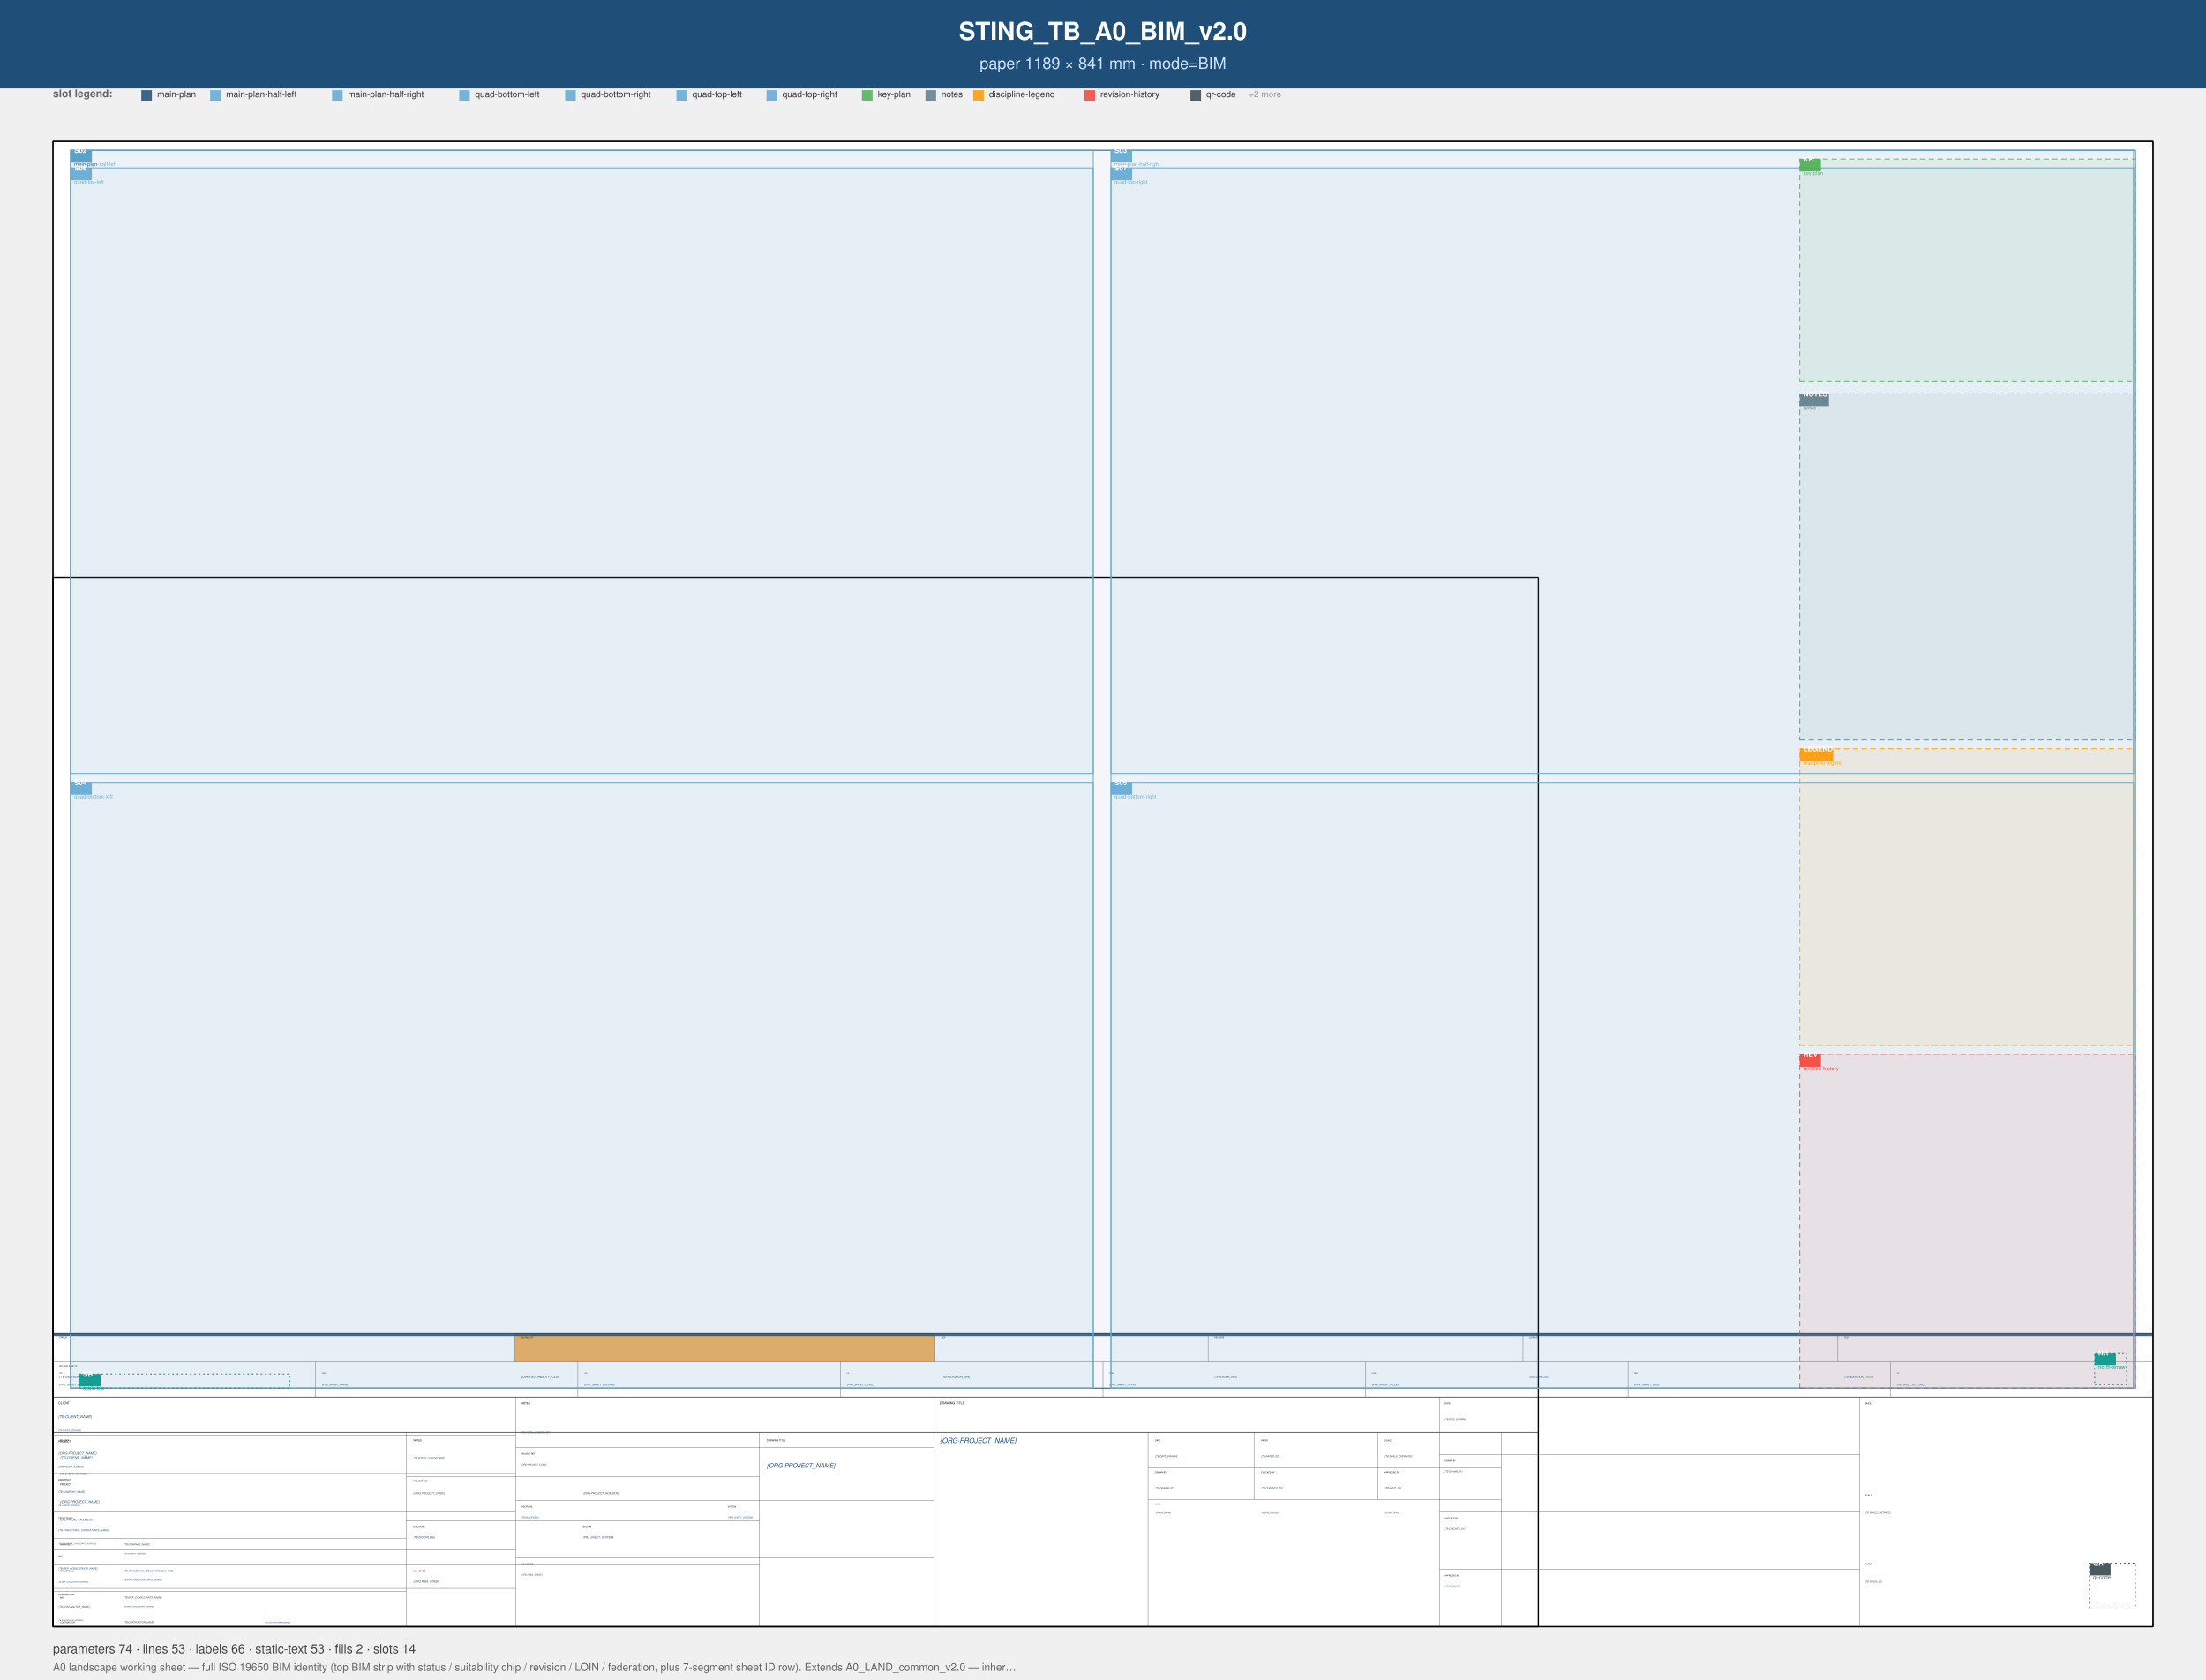
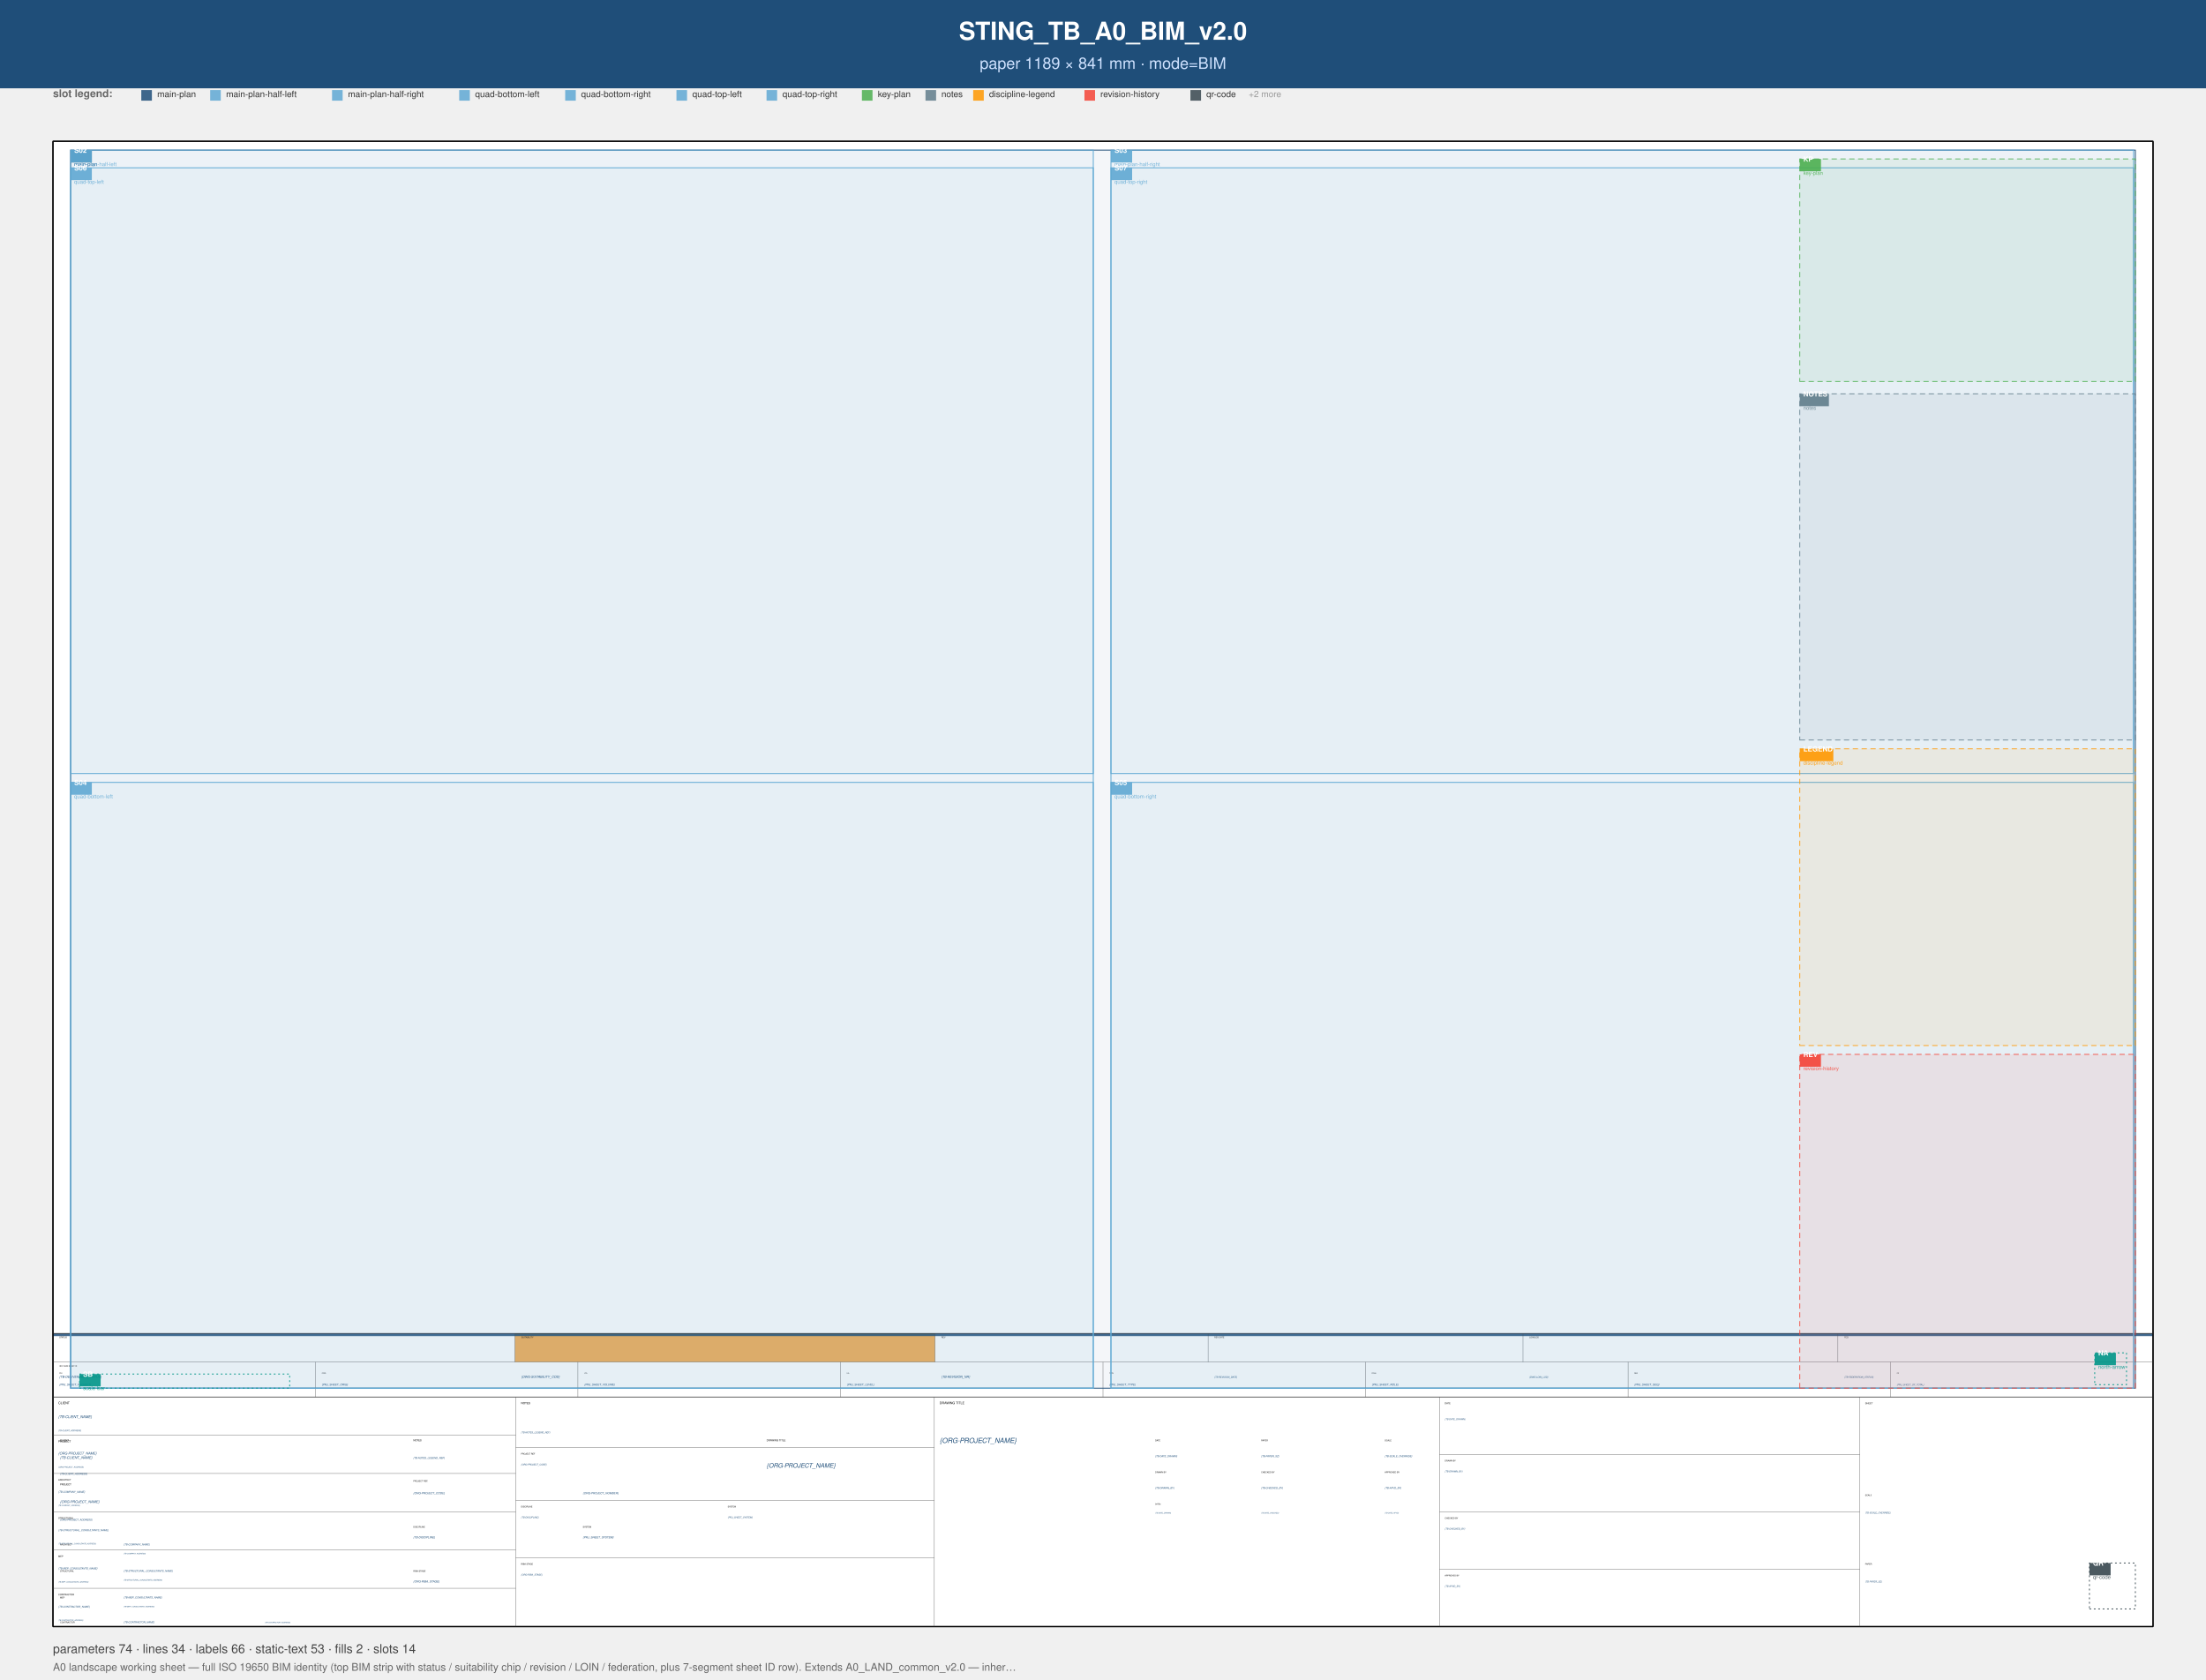
<svg xmlns="http://www.w3.org/2000/svg" viewBox="0 0 1249 951" width="1249mm" height="951mm" style="background:#fafafa;font-family:Helvetica,Arial,sans-serif;">
  <rect x="0" y="0" width="1249" height="50" fill="#1F4E79" />
  <text x="624.5" y="22.5" text-anchor="middle" fill="#fff" font-size="14" font-weight="bold">STING_TB_A0_BIM_v2.0</text>
  <text x="624.5" y="39.0" text-anchor="middle" fill="#cfe2ff" font-size="9">paper 1189 × 841 mm   ·   mode=BIM</text>
  <g transform="translate(30,921) scale(1,-1)">
    <rect x="0" y="0" width="1189" height="841" fill="#ffffff" stroke="#1a1a1a" stroke-width="0.6" />
    <rect x="261.58" y="149.8" width="237.8" height="16.2" fill="#F2A341" opacity="0.85" />
    <rect x="0" y="164.5" width="1189" height="1.5" fill="#1F4E79" opacity="0.85" />
-     <line x1="0" y1="0" x2="841" y2="0" stroke="#000" stroke-width="0.7" />
-     <line x1="841" y1="0" x2="841" y2="594" stroke="#000" stroke-width="0.7" />
-     <line x1="841" y1="594" x2="0" y2="594" stroke="#000" stroke-width="0.7" />
-     <line x1="0" y1="594" x2="0" y2="0" stroke="#000" stroke-width="0.7" />
-     <line x1="0" y1="110" x2="841" y2="110" stroke="#222" stroke-width="0.35" />
-     <line x1="200" y1="0" x2="200" y2="110" stroke="#444" stroke-width="0.18" />
-     <line x1="400" y1="0" x2="400" y2="110" stroke="#444" stroke-width="0.18" />
-     <line x1="620" y1="0" x2="620" y2="110" stroke="#444" stroke-width="0.18" />
-     <line x1="820" y1="0" x2="820" y2="110" stroke="#444" stroke-width="0.18" />
-     <line x1="0" y1="50" x2="200" y2="50" stroke="#444" stroke-width="0.18" />
-     <line x1="0" y1="35" x2="200" y2="35" stroke="#444" stroke-width="0.18" />
-     <line x1="0" y1="20" x2="200" y2="20" stroke="#444" stroke-width="0.18" />
-     <line x1="200" y1="85" x2="400" y2="85" stroke="#444" stroke-width="0.18" />
-     <line x1="200" y1="60" x2="400" y2="60" stroke="#444" stroke-width="0.18" />
-     <line x1="200" y1="35" x2="400" y2="35" stroke="#444" stroke-width="0.18" />
-     <line x1="620" y1="90" x2="820" y2="90" stroke="#444" stroke-width="0.18" />
-     <line x1="620" y1="72" x2="820" y2="72" stroke="#444" stroke-width="0.18" />
-     <line x1="680" y1="72" x2="680" y2="110" stroke="#444" stroke-width="0.18" />
-     <line x1="750" y1="72" x2="750" y2="110" stroke="#444" stroke-width="0.18" />
    <line x1="0" y1="0" x2="1189" y2="0" stroke="#000" stroke-width="0.7" />
    <line x1="1189" y1="0" x2="1189" y2="841" stroke="#000" stroke-width="0.7" />
    <line x1="1189" y1="841" x2="0" y2="841" stroke="#000" stroke-width="0.7" />
    <line x1="0" y1="841" x2="0" y2="0" stroke="#000" stroke-width="0.7" />
    <line x1="0" y1="130" x2="1189" y2="130" stroke="#222" stroke-width="0.35" />
    <line x1="262" y1="0" x2="262" y2="130" stroke="#444" stroke-width="0.18" />
    <line x1="499" y1="0" x2="499" y2="130" stroke="#444" stroke-width="0.18" />
    <line x1="785" y1="0" x2="785" y2="130" stroke="#444" stroke-width="0.18" />
    <line x1="1023" y1="0" x2="1023" y2="130" stroke="#444" stroke-width="0.18" />
    <line x1="0" y1="21.7" x2="262" y2="21.7" stroke="#444" stroke-width="0.18" />
    <line x1="0" y1="43.3" x2="262" y2="43.3" stroke="#444" stroke-width="0.18" />
    <line x1="0" y1="65.0" x2="262" y2="65.0" stroke="#444" stroke-width="0.18" />
    <line x1="0" y1="86.7" x2="262" y2="86.7" stroke="#444" stroke-width="0.18" />
    <line x1="0" y1="108.3" x2="262" y2="108.3" stroke="#444" stroke-width="0.18" />
    <line x1="262" y1="39.0" x2="499" y2="39.0" stroke="#444" stroke-width="0.18" />
    <line x1="262" y1="71.5" x2="499" y2="71.5" stroke="#444" stroke-width="0.18" />
    <line x1="262" y1="101.4" x2="499" y2="101.4" stroke="#444" stroke-width="0.18" />
    <line x1="785" y1="32.5" x2="1023" y2="32.5" stroke="#444" stroke-width="0.18" />
    <line x1="785" y1="65.0" x2="1023" y2="65.0" stroke="#444" stroke-width="0.18" />
    <line x1="785" y1="97.5" x2="1023" y2="97.5" stroke="#444" stroke-width="0.18" />
    <line x1="0" y1="166" x2="1189" y2="166" stroke="#222" stroke-width="0.35" />
    <line x1="0" y1="149.8" x2="1189" y2="149.8" stroke="#444" stroke-width="0.18" />
    <line x1="261.6" y1="149.8" x2="261.6" y2="166" stroke="#444" stroke-width="0.18" />
    <line x1="499.4" y1="149.8" x2="499.4" y2="166" stroke="#444" stroke-width="0.18" />
    <line x1="654.0" y1="149.8" x2="654.0" y2="166" stroke="#444" stroke-width="0.18" />
    <line x1="832.3" y1="149.8" x2="832.3" y2="166" stroke="#444" stroke-width="0.18" />
    <line x1="1010.6" y1="149.8" x2="1010.6" y2="166" stroke="#444" stroke-width="0.18" />
    <line x1="148.6" y1="130" x2="148.6" y2="149.8" stroke="#444" stroke-width="0.18" />
    <line x1="297.2" y1="130" x2="297.2" y2="149.8" stroke="#444" stroke-width="0.18" />
    <line x1="445.9" y1="130" x2="445.9" y2="149.8" stroke="#444" stroke-width="0.18" />
    <line x1="594.5" y1="130" x2="594.5" y2="149.8" stroke="#444" stroke-width="0.18" />
    <line x1="743.1" y1="130" x2="743.1" y2="149.8" stroke="#444" stroke-width="0.18" />
    <line x1="891.8" y1="130" x2="891.8" y2="149.8" stroke="#444" stroke-width="0.18" />
    <line x1="1040.4" y1="130" x2="1040.4" y2="149.8" stroke="#444" stroke-width="0.18" />
    <g transform="translate(4,105) scale(1,-1)">
      <text x="0" y="0" font-size="1.4" text-anchor="start" fill="#000">CLIENT</text>
    </g>
    <g transform="translate(4,80) scale(1,-1)">
      <text x="0" y="0" font-size="1.4" text-anchor="start" fill="#000">PROJECT</text>
    </g>
    <g transform="translate(4,46) scale(1,-1)">
      <text x="0" y="0" font-size="1.2" text-anchor="start" fill="#000">ARCHITECT</text>
    </g>
    <g transform="translate(4,31) scale(1,-1)">
      <text x="0" y="0" font-size="1.2" text-anchor="start" fill="#000">STRUCTURAL</text>
    </g>
    <g transform="translate(4,16) scale(1,-1)">
      <text x="0" y="0" font-size="1.2" text-anchor="start" fill="#000">MEP</text>
    </g>
    <g transform="translate(4,2) scale(1,-1)">
      <text x="0" y="0" font-size="1.2" text-anchor="start" fill="#000">CONTRACTOR</text>
    </g>
    <g transform="translate(204,105) scale(1,-1)">
      <text x="0" y="0" font-size="1.4" text-anchor="start" fill="#000">NOTES</text>
    </g>
    <g transform="translate(404,105) scale(1,-1)">
      <text x="0" y="0" font-size="1.4" text-anchor="start" fill="#000">DRAWING TITLE</text>
    </g>
    <g transform="translate(204,82) scale(1,-1)">
      <text x="0" y="0" font-size="1.2" text-anchor="start" fill="#000">PROJECT REF.</text>
    </g>
    <g transform="translate(204,56) scale(1,-1)">
      <text x="0" y="0" font-size="1.2" text-anchor="start" fill="#000">DISCIPLINE</text>
    </g>
    <g transform="translate(204,31) scale(1,-1)">
      <text x="0" y="0" font-size="1.2" text-anchor="start" fill="#000">RIBA STAGE</text>
    </g>
    <g transform="translate(624,105) scale(1,-1)">
      <text x="0" y="0" font-size="1.2" text-anchor="start" fill="#000">DATE</text>
    </g>
    <g transform="translate(684,105) scale(1,-1)">
      <text x="0" y="0" font-size="1.2" text-anchor="start" fill="#000">PAPER</text>
    </g>
    <g transform="translate(754,105) scale(1,-1)">
      <text x="0" y="0" font-size="1.2" text-anchor="start" fill="#000">SCALE</text>
    </g>
    <g transform="translate(624,87) scale(1,-1)">
      <text x="0" y="0" font-size="1.2" text-anchor="start" fill="#000">DRAWN BY</text>
    </g>
    <g transform="translate(684,87) scale(1,-1)">
      <text x="0" y="0" font-size="1.2" text-anchor="start" fill="#000">CHECKED BY</text>
    </g>
    <g transform="translate(754,87) scale(1,-1)">
      <text x="0" y="0" font-size="1.2" text-anchor="start" fill="#000">APPROVED BY</text>
    </g>
    <g transform="translate(624,69) scale(1,-1)">
      <text x="0" y="0" font-size="1.0" text-anchor="start" fill="#000">DATES</text>
    </g>
    <g transform="translate(300,56) scale(1,-1)">
      <text x="0" y="0" font-size="1.2" text-anchor="start" fill="#000">SYSTEM</text>
    </g>
    <g transform="translate(3,126) scale(1,-1)">
      <text x="0" y="0" font-size="1.82" text-anchor="start" fill="#000">CLIENT</text>
    </g>
    <g transform="translate(3,104.3333) scale(1,-1)">
      <text x="0" y="0" font-size="1.56" text-anchor="start" fill="#000">PROJECT</text>
    </g>
    <g transform="translate(3,82.66667) scale(1,-1)">
      <text x="0" y="0" font-size="1.3" text-anchor="start" fill="#000">ARCHITECT</text>
    </g>
    <g transform="translate(3,61.0) scale(1,-1)">
      <text x="0" y="0" font-size="1.3" text-anchor="start" fill="#000">STRUCTURAL</text>
    </g>
    <g transform="translate(3,39.33333) scale(1,-1)">
      <text x="0" y="0" font-size="1.3" text-anchor="start" fill="#000">MEP</text>
    </g>
    <g transform="translate(3,17.66667) scale(1,-1)">
      <text x="0" y="0" font-size="1.3" text-anchor="start" fill="#000">CONTRACTOR</text>
    </g>
    <g transform="translate(265,126) scale(1,-1)">
      <text x="0" y="0" font-size="1.56" text-anchor="start" fill="#000">NOTES</text>
    </g>
    <g transform="translate(265,97.4) scale(1,-1)">
      <text x="0" y="0" font-size="1.17" text-anchor="start" fill="#000">PROJECT REF</text>
    </g>
    <g transform="translate(265,67.5) scale(1,-1)">
      <text x="0" y="0" font-size="1.17" text-anchor="start" fill="#000">DISCIPLINE</text>
    </g>
    <g transform="translate(265,35.0) scale(1,-1)">
      <text x="0" y="0" font-size="1.17" text-anchor="start" fill="#000">RIBA STAGE</text>
    </g>
    <g transform="translate(502,126) scale(1,-1)">
      <text x="0" y="0" font-size="1.82" text-anchor="start" fill="#000">DRAWING TITLE</text>
    </g>
    <g transform="translate(788,126) scale(1,-1)">
      <text x="0" y="0" font-size="1.3" text-anchor="start" fill="#000">DATE</text>
    </g>
    <g transform="translate(788,93.5) scale(1,-1)">
      <text x="0" y="0" font-size="1.17" text-anchor="start" fill="#000">DRAWN BY</text>
    </g>
    <g transform="translate(788,61.0) scale(1,-1)">
      <text x="0" y="0" font-size="1.17" text-anchor="start" fill="#000">CHECKED BY</text>
    </g>
    <g transform="translate(788,28.5) scale(1,-1)">
      <text x="0" y="0" font-size="1.17" text-anchor="start" fill="#000">APPROVED BY</text>
    </g>
    <g transform="translate(1026,126) scale(1,-1)">
      <text x="0" y="0" font-size="1.3" text-anchor="start" fill="#000">SHEET</text>
    </g>
    <g transform="translate(1026,74.0) scale(1,-1)">
      <text x="0" y="0" font-size="1.17" text-anchor="start" fill="#000">SCALE</text>
    </g>
    <g transform="translate(1026,35.0) scale(1,-1)">
      <text x="0" y="0" font-size="1.17" text-anchor="start" fill="#000">PAPER</text>
    </g>
    <g transform="translate(382,67.5) scale(1,-1)">
      <text x="0" y="0" font-size="1.17" text-anchor="start" fill="#000">SYSTEM</text>
    </g>
    <g transform="translate(3.567,163.4) scale(1,-1)">
      <text x="0" y="0" font-size="1.17" text-anchor="start" fill="#000">STATUS</text>
    </g>
    <g transform="translate(265.147,163.4) scale(1,-1)">
      <text x="0" y="0" font-size="1.17" text-anchor="start" fill="#000">SUITABILITY</text>
    </g>
    <g transform="translate(502.947,163.4) scale(1,-1)">
      <text x="0" y="0" font-size="1.17" text-anchor="start" fill="#000">REV</text>
    </g>
    <g transform="translate(657.517,163.4) scale(1,-1)">
      <text x="0" y="0" font-size="1.17" text-anchor="start" fill="#000">REV DATE</text>
    </g>
    <g transform="translate(835.867,163.4) scale(1,-1)">
      <text x="0" y="0" font-size="1.17" text-anchor="start" fill="#000">LOIN/LOD</text>
    </g>
    <g transform="translate(1014.217,163.4) scale(1,-1)">
      <text x="0" y="0" font-size="1.17" text-anchor="start" fill="#000">FED</text>
    </g>
    <g transform="translate(3.567,147.2) scale(1,-1)">
      <text x="0" y="0" font-size="1.04" text-anchor="start" fill="#000">ISO 19650 SHEET ID</text>
    </g>
    <g transform="translate(3.567,143.2) scale(1,-1)">
      <text x="0" y="0" font-size="0.91" text-anchor="start" fill="#000">PRJ</text>
    </g>
    <g transform="translate(152.192,143.2) scale(1,-1)">
      <text x="0" y="0" font-size="0.91" text-anchor="start" fill="#000">ORIG</text>
    </g>
    <g transform="translate(300.817,143.2) scale(1,-1)">
      <text x="0" y="0" font-size="0.91" text-anchor="start" fill="#000">VOL</text>
    </g>
    <g transform="translate(449.442,143.2) scale(1,-1)">
      <text x="0" y="0" font-size="0.91" text-anchor="start" fill="#000">LVL</text>
    </g>
    <g transform="translate(598.067,143.2) scale(1,-1)">
      <text x="0" y="0" font-size="0.91" text-anchor="start" fill="#000">TYPE</text>
    </g>
    <g transform="translate(746.692,143.2) scale(1,-1)">
      <text x="0" y="0" font-size="0.91" text-anchor="start" fill="#000">ROLE</text>
    </g>
    <g transform="translate(895.317,143.2) scale(1,-1)">
      <text x="0" y="0" font-size="0.91" text-anchor="start" fill="#000">SEQ</text>
    </g>
    <g transform="translate(1043.942,143.2) scale(1,-1)">
      <text x="0" y="0" font-size="0.91" text-anchor="start" fill="#000">OF</text>
    </g>
    <g transform="translate(4,95) scale(1,-1)">
      <text x="0" y="0" font-size="2.0" text-anchor="start" fill="#1F4E79" font-style="italic">{TB·CLIENT_NAME}</text>
    </g>
    <g transform="translate(4,86) scale(1,-1)">
      <text x="0" y="0" font-size="1.4" text-anchor="start" fill="#1F4E79" font-style="italic">{TB·CLIENT_ADDRESS}</text>
    </g>
    <g transform="translate(4,70) scale(1,-1)">
      <text x="0" y="0" font-size="2.0" text-anchor="start" fill="#1F4E79" font-style="italic">{ORG·PROJECT_NAME}</text>
    </g>
    <g transform="translate(4,60) scale(1,-1)">
      <text x="0" y="0" font-size="1.4" text-anchor="start" fill="#1F4E79" font-style="italic">{ORG·PROJECT_ADDRESS}</text>
    </g>
    <g transform="translate(40,46) scale(1,-1)">
      <text x="0" y="0" font-size="1.4" text-anchor="start" fill="#1F4E79" font-style="italic">{TB·COMPANY_NAME}</text>
    </g>
    <g transform="translate(40,41) scale(1,-1)">
      <text x="0" y="0" font-size="1.0" text-anchor="start" fill="#1F4E79" font-style="italic">{TB·COMPANY_ADDRESS}</text>
    </g>
    <g transform="translate(40,31) scale(1,-1)">
      <text x="0" y="0" font-size="1.4" text-anchor="start" fill="#1F4E79" font-style="italic">{TB·STRUCTURAL_CONSULTANTS_NAME}</text>
    </g>
    <g transform="translate(40,26) scale(1,-1)">
      <text x="0" y="0" font-size="1.0" text-anchor="start" fill="#1F4E79" font-style="italic">{TB·STRUCTURAL_CONSULTANTS_ADDRESS}</text>
    </g>
    <g transform="translate(40,16) scale(1,-1)">
      <text x="0" y="0" font-size="1.4" text-anchor="start" fill="#1F4E79" font-style="italic">{TB·MEP_CONSULTANTS_NAME}</text>
    </g>
    <g transform="translate(40,11) scale(1,-1)">
      <text x="0" y="0" font-size="1.0" text-anchor="start" fill="#1F4E79" font-style="italic">{TB·MEP_CONSULTANTS_ADDRESS}</text>
    </g>
    <g transform="translate(40,2) scale(1,-1)">
      <text x="0" y="0" font-size="1.4" text-anchor="start" fill="#1F4E79" font-style="italic">{TB·CONTRACTOR_NAME}</text>
    </g>
    <g transform="translate(120,2) scale(1,-1)">
      <text x="0" y="0" font-size="1.0" text-anchor="start" fill="#1F4E79" font-style="italic">{TB·CONTRACTOR_ADDRESS}</text>
    </g>
    <g transform="translate(204,75) scale(1,-1)">
      <text x="0" y="0" font-size="1.6" text-anchor="start" fill="#1F4E79" font-style="italic">{ORG·PROJECT_CODE}</text>
    </g>
    <g transform="translate(300,75) scale(1,-1)">
      <text x="0" y="0" font-size="1.6" text-anchor="start" fill="#1F4E79" font-style="italic">{ORG·PROJECT_NUMBER}</text>
    </g>
    <g transform="translate(204,50) scale(1,-1)">
      <text x="0" y="0" font-size="1.6" text-anchor="start" fill="#1F4E79" font-style="italic">{TB·DISCIPLINE}</text>
    </g>
    <g transform="translate(204,25) scale(1,-1)">
      <text x="0" y="0" font-size="1.6" text-anchor="start" fill="#1F4E79" font-style="italic">{ORG·RIBA_STAGE}</text>
    </g>
    <g transform="translate(204,95) scale(1,-1)">
      <text x="0" y="0" font-size="1.4" text-anchor="start" fill="#1F4E79" font-style="italic">{TB·NOTES_LEGEND_REF}</text>
    </g>
    <g transform="translate(404,90) scale(1,-1)">
      <text x="0" y="0" font-size="3.5" text-anchor="start" fill="#1F4E79" font-style="italic">{ORG·PROJECT_NAME}</text>
    </g>
    <g transform="translate(624,96) scale(1,-1)">
      <text x="0" y="0" font-size="1.4" text-anchor="start" fill="#1F4E79" font-style="italic">{TB·DATE_DRAWN}</text>
    </g>
    <g transform="translate(684,96) scale(1,-1)">
      <text x="0" y="0" font-size="1.4" text-anchor="start" fill="#1F4E79" font-style="italic">{TB·PAPER_SZ}</text>
    </g>
    <g transform="translate(754,96) scale(1,-1)">
      <text x="0" y="0" font-size="1.4" text-anchor="start" fill="#1F4E79" font-style="italic">{TB·SCALE_OVERRIDE}</text>
    </g>
    <g transform="translate(624,78) scale(1,-1)">
      <text x="0" y="0" font-size="1.4" text-anchor="start" fill="#1F4E79" font-style="italic">{TB·DRAWN_BY}</text>
    </g>
    <g transform="translate(684,78) scale(1,-1)">
      <text x="0" y="0" font-size="1.4" text-anchor="start" fill="#1F4E79" font-style="italic">{TB·CHECKED_BY}</text>
    </g>
    <g transform="translate(754,78) scale(1,-1)">
      <text x="0" y="0" font-size="1.4" text-anchor="start" fill="#1F4E79" font-style="italic">{TB·APVD_BY}</text>
    </g>
    <g transform="translate(624,64) scale(1,-1)">
      <text x="0" y="0" font-size="1.0" text-anchor="start" fill="#1F4E79" font-style="italic">{TB·DATE_DRAWN}</text>
    </g>
    <g transform="translate(684,64) scale(1,-1)">
      <text x="0" y="0" font-size="1.0" text-anchor="start" fill="#1F4E79" font-style="italic">{TB·DATE_CHECKED}</text>
    </g>
    <g transform="translate(754,64) scale(1,-1)">
      <text x="0" y="0" font-size="1.0" text-anchor="start" fill="#1F4E79" font-style="italic">{TB·DATE_APVD}</text>
    </g>
    <g transform="translate(300,50) scale(1,-1)">
      <text x="0" y="0" font-size="1.6" text-anchor="start" fill="#1F4E79" font-style="italic">{PRJ_SHEET_SYSTEM}</text>
    </g>
    <g transform="translate(3,118.0833) scale(1,-1)">
      <text x="0" y="0" font-size="2.08" text-anchor="start" fill="#1F4E79" font-style="italic">{TB·CLIENT_NAME}</text>
    </g>
    <g transform="translate(3,110.5833) scale(1,-1)">
      <text x="0" y="0" font-size="1.17" text-anchor="start" fill="#1F4E79" font-style="italic">{TB·CLIENT_ADDRESS}</text>
    </g>
    <g transform="translate(3,97.41667) scale(1,-1)">
      <text x="0" y="0" font-size="1.95" text-anchor="start" fill="#1F4E79" font-style="italic">{ORG·PROJECT_NAME}</text>
    </g>
    <g transform="translate(3,89.91667) scale(1,-1)">
      <text x="0" y="0" font-size="1.1" text-anchor="start" fill="#1F4E79" font-style="italic">{ORG·PROJECT_ADDRESS}</text>
    </g>
    <g transform="translate(3,75.75) scale(1,-1)">
      <text x="0" y="0" font-size="1.43" text-anchor="start" fill="#1F4E79" font-style="italic">{TB·COMPANY_NAME}</text>
    </g>
    <g transform="translate(3,68.25) scale(1,-1)">
      <text x="0" y="0" font-size="0.98" text-anchor="start" fill="#1F4E79" font-style="italic">{TB·COMPANY_ADDRESS}</text>
    </g>
    <g transform="translate(3,54.08333) scale(1,-1)">
      <text x="0" y="0" font-size="1.43" text-anchor="start" fill="#1F4E79" font-style="italic">{TB·STRUCTURAL_CONSULTANTS_NAME}</text>
    </g>
    <g transform="translate(3,46.58333) scale(1,-1)">
      <text x="0" y="0" font-size="0.98" text-anchor="start" fill="#1F4E79" font-style="italic">{TB·STRUCTURAL_CONSULTANTS_ADDRESS}</text>
    </g>
    <g transform="translate(3,32.41667) scale(1,-1)">
      <text x="0" y="0" font-size="1.43" text-anchor="start" fill="#1F4E79" font-style="italic">{TB·MEP_CONSULTANTS_NAME}</text>
    </g>
    <g transform="translate(3,24.91667) scale(1,-1)">
      <text x="0" y="0" font-size="0.98" text-anchor="start" fill="#1F4E79" font-style="italic">{TB·MEP_CONSULTANTS_ADDRESS}</text>
    </g>
    <g transform="translate(3,10.75) scale(1,-1)">
      <text x="0" y="0" font-size="1.43" text-anchor="start" fill="#1F4E79" font-style="italic">{TB·CONTRACTOR_NAME}</text>
    </g>
    <g transform="translate(3,3.25) scale(1,-1)">
      <text x="0" y="0" font-size="0.98" text-anchor="start" fill="#1F4E79" font-style="italic">{TB·CONTRACTOR_ADDRESS}</text>
    </g>
    <g transform="translate(265,109.5) scale(1,-1)">
      <text x="0" y="0" font-size="1.3" text-anchor="start" fill="#1F4E79" font-style="italic">{TB·NOTES_LEGEND_REF}</text>
    </g>
    <g transform="translate(265,91.3) scale(1,-1)">
      <text x="0" y="0" font-size="1.3" text-anchor="start" fill="#1F4E79" font-style="italic">{ORG·PROJECT_CODE}</text>
    </g>
    <g transform="translate(265,61.4) scale(1,-1)">
      <text x="0" y="0" font-size="1.3" text-anchor="start" fill="#1F4E79" font-style="italic">{TB·DISCIPLINE}</text>
    </g>
    <g transform="translate(265,28.9) scale(1,-1)">
      <text x="0" y="0" font-size="1.3" text-anchor="start" fill="#1F4E79" font-style="italic">{ORG·RIBA_STAGE}</text>
    </g>
    <g transform="translate(502,104.0) scale(1,-1)">
      <text x="0" y="0" font-size="3.9" text-anchor="start" fill="#1F4E79" font-style="italic">{ORG·PROJECT_NAME}</text>
    </g>
    <g transform="translate(788,117.0) scale(1,-1)">
      <text x="0" y="0" font-size="1.3" text-anchor="start" fill="#1F4E79" font-style="italic">{TB·DATE_DRAWN}</text>
    </g>
    <g transform="translate(788,87.4) scale(1,-1)">
      <text x="0" y="0" font-size="1.3" text-anchor="start" fill="#1F4E79" font-style="italic">{TB·DRAWN_BY}</text>
    </g>
    <g transform="translate(788,54.9) scale(1,-1)">
      <text x="0" y="0" font-size="1.3" text-anchor="start" fill="#1F4E79" font-style="italic">{TB·CHECKED_BY}</text>
    </g>
    <g transform="translate(788,22.4) scale(1,-1)">
      <text x="0" y="0" font-size="1.3" text-anchor="start" fill="#1F4E79" font-style="italic">{TB·APVD_BY}</text>
    </g>
    <g transform="translate(1026,64.0) scale(1,-1)">
      <text x="0" y="0" font-size="1.3" text-anchor="start" fill="#1F4E79" font-style="italic">{TB·SCALE_OVERRIDE}</text>
    </g>
    <g transform="translate(1026,25.0) scale(1,-1)">
      <text x="0" y="0" font-size="1.3" text-anchor="start" fill="#1F4E79" font-style="italic">{TB·PAPER_SZ}</text>
    </g>
    <g transform="translate(382,61.4) scale(1,-1)">
      <text x="0" y="0" font-size="1.3" text-anchor="start" fill="#1F4E79" font-style="italic">{PRJ_SHEET_SYSTEM}</text>
    </g>
    <g transform="translate(3.567,140.8) scale(1,-1)">
      <text x="0" y="0" font-size="1.82" text-anchor="start" fill="#1F4E79" font-style="italic">{TB·DELIVERABLE_STATUS}</text>
    </g>
    <g transform="translate(265.147,140.8) scale(1,-1)">
      <text x="0" y="0" font-size="1.82" text-anchor="start" fill="#1F4E79" font-style="italic">{DWG·SUITABILITY_COD}</text>
    </g>
    <g transform="translate(502.947,140.8) scale(1,-1)">
      <text x="0" y="0" font-size="1.82" text-anchor="start" fill="#1F4E79" font-style="italic">{TB·REVISION_NR}</text>
    </g>
    <g transform="translate(657.517,140.8) scale(1,-1)">
      <text x="0" y="0" font-size="1.3" text-anchor="start" fill="#1F4E79" font-style="italic">{TB·REVISION_DATE}</text>
    </g>
    <g transform="translate(835.867,140.8) scale(1,-1)">
      <text x="0" y="0" font-size="1.3" text-anchor="start" fill="#1F4E79" font-style="italic">{DWG·LOIN_LOD}</text>
    </g>
    <g transform="translate(1014.217,140.8) scale(1,-1)">
      <text x="0" y="0" font-size="1.3" text-anchor="start" fill="#1F4E79" font-style="italic">{TB·FEDERATION_STATUS}</text>
    </g>
    <g transform="translate(3.567,136.48) scale(1,-1)">
      <text x="0" y="0" font-size="1.56" text-anchor="start" fill="#1F4E79" font-style="italic">{PRJ_SHEET_PROJECT}</text>
    </g>
    <g transform="translate(152.192,136.48) scale(1,-1)">
      <text x="0" y="0" font-size="1.56" text-anchor="start" fill="#1F4E79" font-style="italic">{PRJ_SHEET_ORIG}</text>
    </g>
    <g transform="translate(300.817,136.48) scale(1,-1)">
      <text x="0" y="0" font-size="1.56" text-anchor="start" fill="#1F4E79" font-style="italic">{PRJ_SHEET_VOLUME}</text>
    </g>
    <g transform="translate(449.442,136.48) scale(1,-1)">
      <text x="0" y="0" font-size="1.56" text-anchor="start" fill="#1F4E79" font-style="italic">{PRJ_SHEET_LEVEL}</text>
    </g>
    <g transform="translate(598.067,136.48) scale(1,-1)">
      <text x="0" y="0" font-size="1.56" text-anchor="start" fill="#1F4E79" font-style="italic">{PRJ_SHEET_TYPE}</text>
    </g>
    <g transform="translate(746.692,136.48) scale(1,-1)">
      <text x="0" y="0" font-size="1.56" text-anchor="start" fill="#1F4E79" font-style="italic">{PRJ_SHEET_ROLE}</text>
    </g>
    <g transform="translate(895.317,136.48) scale(1,-1)">
      <text x="0" y="0" font-size="1.56" text-anchor="start" fill="#1F4E79" font-style="italic">{PRJ_SHEET_SEQ}</text>
    </g>
    <g transform="translate(1043.942,136.48) scale(1,-1)">
      <text x="0" y="0" font-size="1.3" text-anchor="start" fill="#1F4E79" font-style="italic">{PRJ_SHEET_OF_TOTAL}</text>
    </g>
    <rect x="10" y="135" width="1169" height="701" fill="#1F4E79" fill-opacity="0.05" stroke="#1F4E79" stroke-width="0.5" stroke-dasharray="" opacity="1.0" />
    <rect x="10" y="829" width="12" height="7" fill="#1F4E79" opacity="0.9" />
    <g transform="translate(12,834.5) scale(1,-1)">
      <text x="0" y="0" font-size="4" font-weight="bold" fill="#fff">S01</text>
    </g>
    <g transform="translate(12,827) scale(1,-1)">
      <text x="0" y="0" font-size="3" fill="#1F4E79" opacity="0.85">main-plan</text>
    </g>
    <rect x="10" y="135" width="579" height="701" fill="#5fa8d3" fill-opacity="0.05" stroke="#5fa8d3" stroke-width="0.5" stroke-dasharray="" opacity="1.0" />
    <rect x="10" y="829" width="12" height="7" fill="#5fa8d3" opacity="0.9" />
    <g transform="translate(12,834.5) scale(1,-1)">
      <text x="0" y="0" font-size="4" font-weight="bold" fill="#fff">S02</text>
    </g>
    <g transform="translate(12,827) scale(1,-1)">
      <text x="0" y="0" font-size="3" fill="#5fa8d3" opacity="0.85">main-plan-half-left</text>
    </g>
    <rect x="599" y="135" width="579" height="701" fill="#5fa8d3" fill-opacity="0.05" stroke="#5fa8d3" stroke-width="0.5" stroke-dasharray="" opacity="1.0" />
    <rect x="599" y="829" width="12" height="7" fill="#5fa8d3" opacity="0.9" />
    <g transform="translate(601,834.5) scale(1,-1)">
      <text x="0" y="0" font-size="4" font-weight="bold" fill="#fff">S03</text>
    </g>
    <g transform="translate(601,827) scale(1,-1)">
      <text x="0" y="0" font-size="3" fill="#5fa8d3" opacity="0.85">main-plan-half-right</text>
    </g>
    <rect x="10" y="135" width="579" height="343" fill="#5fa8d3" fill-opacity="0.05" stroke="#5fa8d3" stroke-width="0.5" stroke-dasharray="" opacity="1.0" />
    <rect x="10" y="471" width="12" height="7" fill="#5fa8d3" opacity="0.9" />
    <g transform="translate(12,476.5) scale(1,-1)">
      <text x="0" y="0" font-size="4" font-weight="bold" fill="#fff">S04</text>
    </g>
    <g transform="translate(12,469) scale(1,-1)">
      <text x="0" y="0" font-size="3" fill="#5fa8d3" opacity="0.85">quad-bottom-left</text>
    </g>
    <rect x="599" y="135" width="579" height="343" fill="#5fa8d3" fill-opacity="0.05" stroke="#5fa8d3" stroke-width="0.5" stroke-dasharray="" opacity="1.0" />
    <rect x="599" y="471" width="12" height="7" fill="#5fa8d3" opacity="0.9" />
    <g transform="translate(601,476.5) scale(1,-1)">
      <text x="0" y="0" font-size="4" font-weight="bold" fill="#fff">S05</text>
    </g>
    <g transform="translate(601,469) scale(1,-1)">
      <text x="0" y="0" font-size="3" fill="#5fa8d3" opacity="0.85">quad-bottom-right</text>
    </g>
    <rect x="10" y="483" width="579" height="343" fill="#5fa8d3" fill-opacity="0.05" stroke="#5fa8d3" stroke-width="0.5" stroke-dasharray="" opacity="1.0" />
    <rect x="10" y="819" width="12" height="7" fill="#5fa8d3" opacity="0.9" />
    <g transform="translate(12,824.5) scale(1,-1)">
      <text x="0" y="0" font-size="4" font-weight="bold" fill="#fff">S06</text>
    </g>
    <g transform="translate(12,817) scale(1,-1)">
      <text x="0" y="0" font-size="3" fill="#5fa8d3" opacity="0.85">quad-top-left</text>
    </g>
    <rect x="599" y="483" width="579" height="343" fill="#5fa8d3" fill-opacity="0.05" stroke="#5fa8d3" stroke-width="0.5" stroke-dasharray="" opacity="1.0" />
    <rect x="599" y="819" width="12" height="7" fill="#5fa8d3" opacity="0.9" />
    <g transform="translate(601,824.5) scale(1,-1)">
      <text x="0" y="0" font-size="4" font-weight="bold" fill="#fff">S07</text>
    </g>
    <g transform="translate(601,817) scale(1,-1)">
      <text x="0" y="0" font-size="3" fill="#5fa8d3" opacity="0.85">quad-top-right</text>
    </g>
    <rect x="989" y="705" width="190" height="126" fill="#4CAF50" fill-opacity="0.10" stroke="#4CAF50" stroke-width="0.5" stroke-dasharray="3,2" opacity="0.85" />
    <rect x="989" y="824" width="12" height="7" fill="#4CAF50" opacity="0.9" />
    <g transform="translate(991,829.5) scale(1,-1)">
      <text x="0" y="0" font-size="4" font-weight="bold" fill="#fff">KP</text>
    </g>
    <g transform="translate(991,822) scale(1,-1)">
      <text x="0" y="0" font-size="3" fill="#4CAF50" opacity="0.85">key-plan</text>
    </g>
    <rect x="989" y="502" width="190" height="196" fill="#607D8B" fill-opacity="0.10" stroke="#607D8B" stroke-width="0.5" stroke-dasharray="3,2" opacity="0.85" />
    <rect x="989" y="691" width="16.5" height="7" fill="#607D8B" opacity="0.9" />
    <g transform="translate(991,696.5) scale(1,-1)">
      <text x="0" y="0" font-size="4" font-weight="bold" fill="#fff">NOTES</text>
    </g>
    <g transform="translate(991,689) scale(1,-1)">
      <text x="0" y="0" font-size="3" fill="#607D8B" opacity="0.85">notes</text>
    </g>
    <rect x="989" y="329" width="190" height="168" fill="#FF9800" fill-opacity="0.10" stroke="#FF9800" stroke-width="0.5" stroke-dasharray="3,2" opacity="0.85" />
    <rect x="989" y="490" width="19.0" height="7" fill="#FF9800" opacity="0.9" />
    <g transform="translate(991,495.5) scale(1,-1)">
      <text x="0" y="0" font-size="4" font-weight="bold" fill="#fff">LEGEND</text>
    </g>
    <g transform="translate(991,488) scale(1,-1)">
      <text x="0" y="0" font-size="3" fill="#FF9800" opacity="0.85">discipline-legend</text>
    </g>
    <rect x="989" y="135" width="190" height="189" fill="#F44336" fill-opacity="0.10" stroke="#F44336" stroke-width="0.5" stroke-dasharray="3,2" opacity="0.85" />
    <rect x="989" y="317" width="12" height="7" fill="#F44336" opacity="0.9" />
    <g transform="translate(991,322.5) scale(1,-1)">
      <text x="0" y="0" font-size="4" font-weight="bold" fill="#fff">REV</text>
    </g>
    <g transform="translate(991,315) scale(1,-1)">
      <text x="0" y="0" font-size="3" fill="#F44336" opacity="0.85">revision-history</text>
    </g>
    <rect x="1153" y="10" width="26" height="26" fill="#37474F" fill-opacity="0.0" stroke="#37474F" stroke-width="0.5" stroke-dasharray="1,1.5" opacity="0.95" />
    <rect x="1153" y="29" width="12" height="7" fill="#37474F" opacity="0.9" />
    <g transform="translate(1155,34.5) scale(1,-1)">
      <text x="0" y="0" font-size="4" font-weight="bold" fill="#fff">QR</text>
    </g>
    <g transform="translate(1155,27) scale(1,-1)">
      <text x="0" y="0" font-size="3" fill="#37474F" opacity="0.85">qr-code</text>
    </g>
    <rect x="1156" y="137" width="18" height="18" fill="#009688" fill-opacity="0.0" stroke="#009688" stroke-width="0.5" stroke-dasharray="1,1.5" opacity="0.95" />
    <rect x="1156" y="148" width="12" height="7" fill="#009688" opacity="0.9" />
    <g transform="translate(1158,153.5) scale(1,-1)">
      <text x="0" y="0" font-size="4" font-weight="bold" fill="#fff">NA</text>
    </g>
    <g transform="translate(1158,146) scale(1,-1)">
      <text x="0" y="0" font-size="3" fill="#009688" opacity="0.85">north-arrow</text>
    </g>
    <rect x="15" y="135" width="119" height="8" fill="#009688" fill-opacity="0.0" stroke="#009688" stroke-width="0.5" stroke-dasharray="1,1.5" opacity="0.95" />
    <rect x="15" y="136" width="12" height="7" fill="#009688" opacity="0.9" />
    <g transform="translate(17,141.5) scale(1,-1)">
      <text x="0" y="0" font-size="4" font-weight="bold" fill="#fff">SB</text>
    </g>
    <g transform="translate(17,134) scale(1,-1)">
      <text x="0" y="0" font-size="3" fill="#009688" opacity="0.85">scale-bar</text>
    </g>
  </g>
  <text x="30" y="55" font-size="6" fill="#666" font-weight="bold">slot legend:</text>
  <rect x="80" y="51" width="6" height="6" fill="#1F4E79" opacity="0.85" />
  <text x="89" y="55" font-size="5" fill="#333">main-plan</text>
  <rect x="119" y="51" width="6" height="6" fill="#5fa8d3" opacity="0.85" />
  <text x="128" y="55" font-size="5" fill="#333">main-plan-half-left</text>
  <rect x="188" y="51" width="6" height="6" fill="#5fa8d3" opacity="0.85" />
  <text x="197" y="55" font-size="5" fill="#333">main-plan-half-right</text>
  <rect x="260" y="51" width="6" height="6" fill="#5fa8d3" opacity="0.85" />
  <text x="269" y="55" font-size="5" fill="#333">quad-bottom-left</text>
  <rect x="320" y="51" width="6" height="6" fill="#5fa8d3" opacity="0.85" />
  <text x="329" y="55" font-size="5" fill="#333">quad-bottom-right</text>
  <rect x="383" y="51" width="6" height="6" fill="#5fa8d3" opacity="0.85" />
  <text x="392" y="55" font-size="5" fill="#333">quad-top-left</text>
  <rect x="434" y="51" width="6" height="6" fill="#5fa8d3" opacity="0.85" />
  <text x="443" y="55" font-size="5" fill="#333">quad-top-right</text>
  <rect x="488" y="51" width="6" height="6" fill="#4CAF50" opacity="0.85" />
  <text x="497" y="55" font-size="5" fill="#333">key-plan</text>
  <rect x="524" y="51" width="6" height="6" fill="#607D8B" opacity="0.85" />
  <text x="533" y="55" font-size="5" fill="#333">notes</text>
  <rect x="551" y="51" width="6" height="6" fill="#FF9800" opacity="0.85" />
  <text x="560" y="55" font-size="5" fill="#333">discipline-legend</text>
  <rect x="614" y="51" width="6" height="6" fill="#F44336" opacity="0.85" />
  <text x="623" y="55" font-size="5" fill="#333">revision-history</text>
  <rect x="674" y="51" width="6" height="6" fill="#37474F" opacity="0.85" />
  <text x="683" y="55" font-size="5" fill="#333">qr-code</text>
  <text x="707" y="55" font-size="5" fill="#999">+2 more</text>
-   <text x="30" y="936.0" font-size="7" fill="#444">parameters 74  ·  lines 53  ·  labels 66  ·  static-text 53  ·  fills 2  ·  slots 14</text>
+   <text x="30" y="936.0" font-size="7" fill="#444">parameters 74  ·  lines 34  ·  labels 66  ·  static-text 53  ·  fills 2  ·  slots 14</text>
  <text x="30" y="946.0" font-size="6" fill="#666">A0 landscape working sheet — full ISO 19650 BIM identity (top BIM strip with status / suitability chip / revision / LOIN / federation, plus 7-segment sheet ID row). Extends A0_LAND_common_v2.0 — inher…</text>
</svg>
